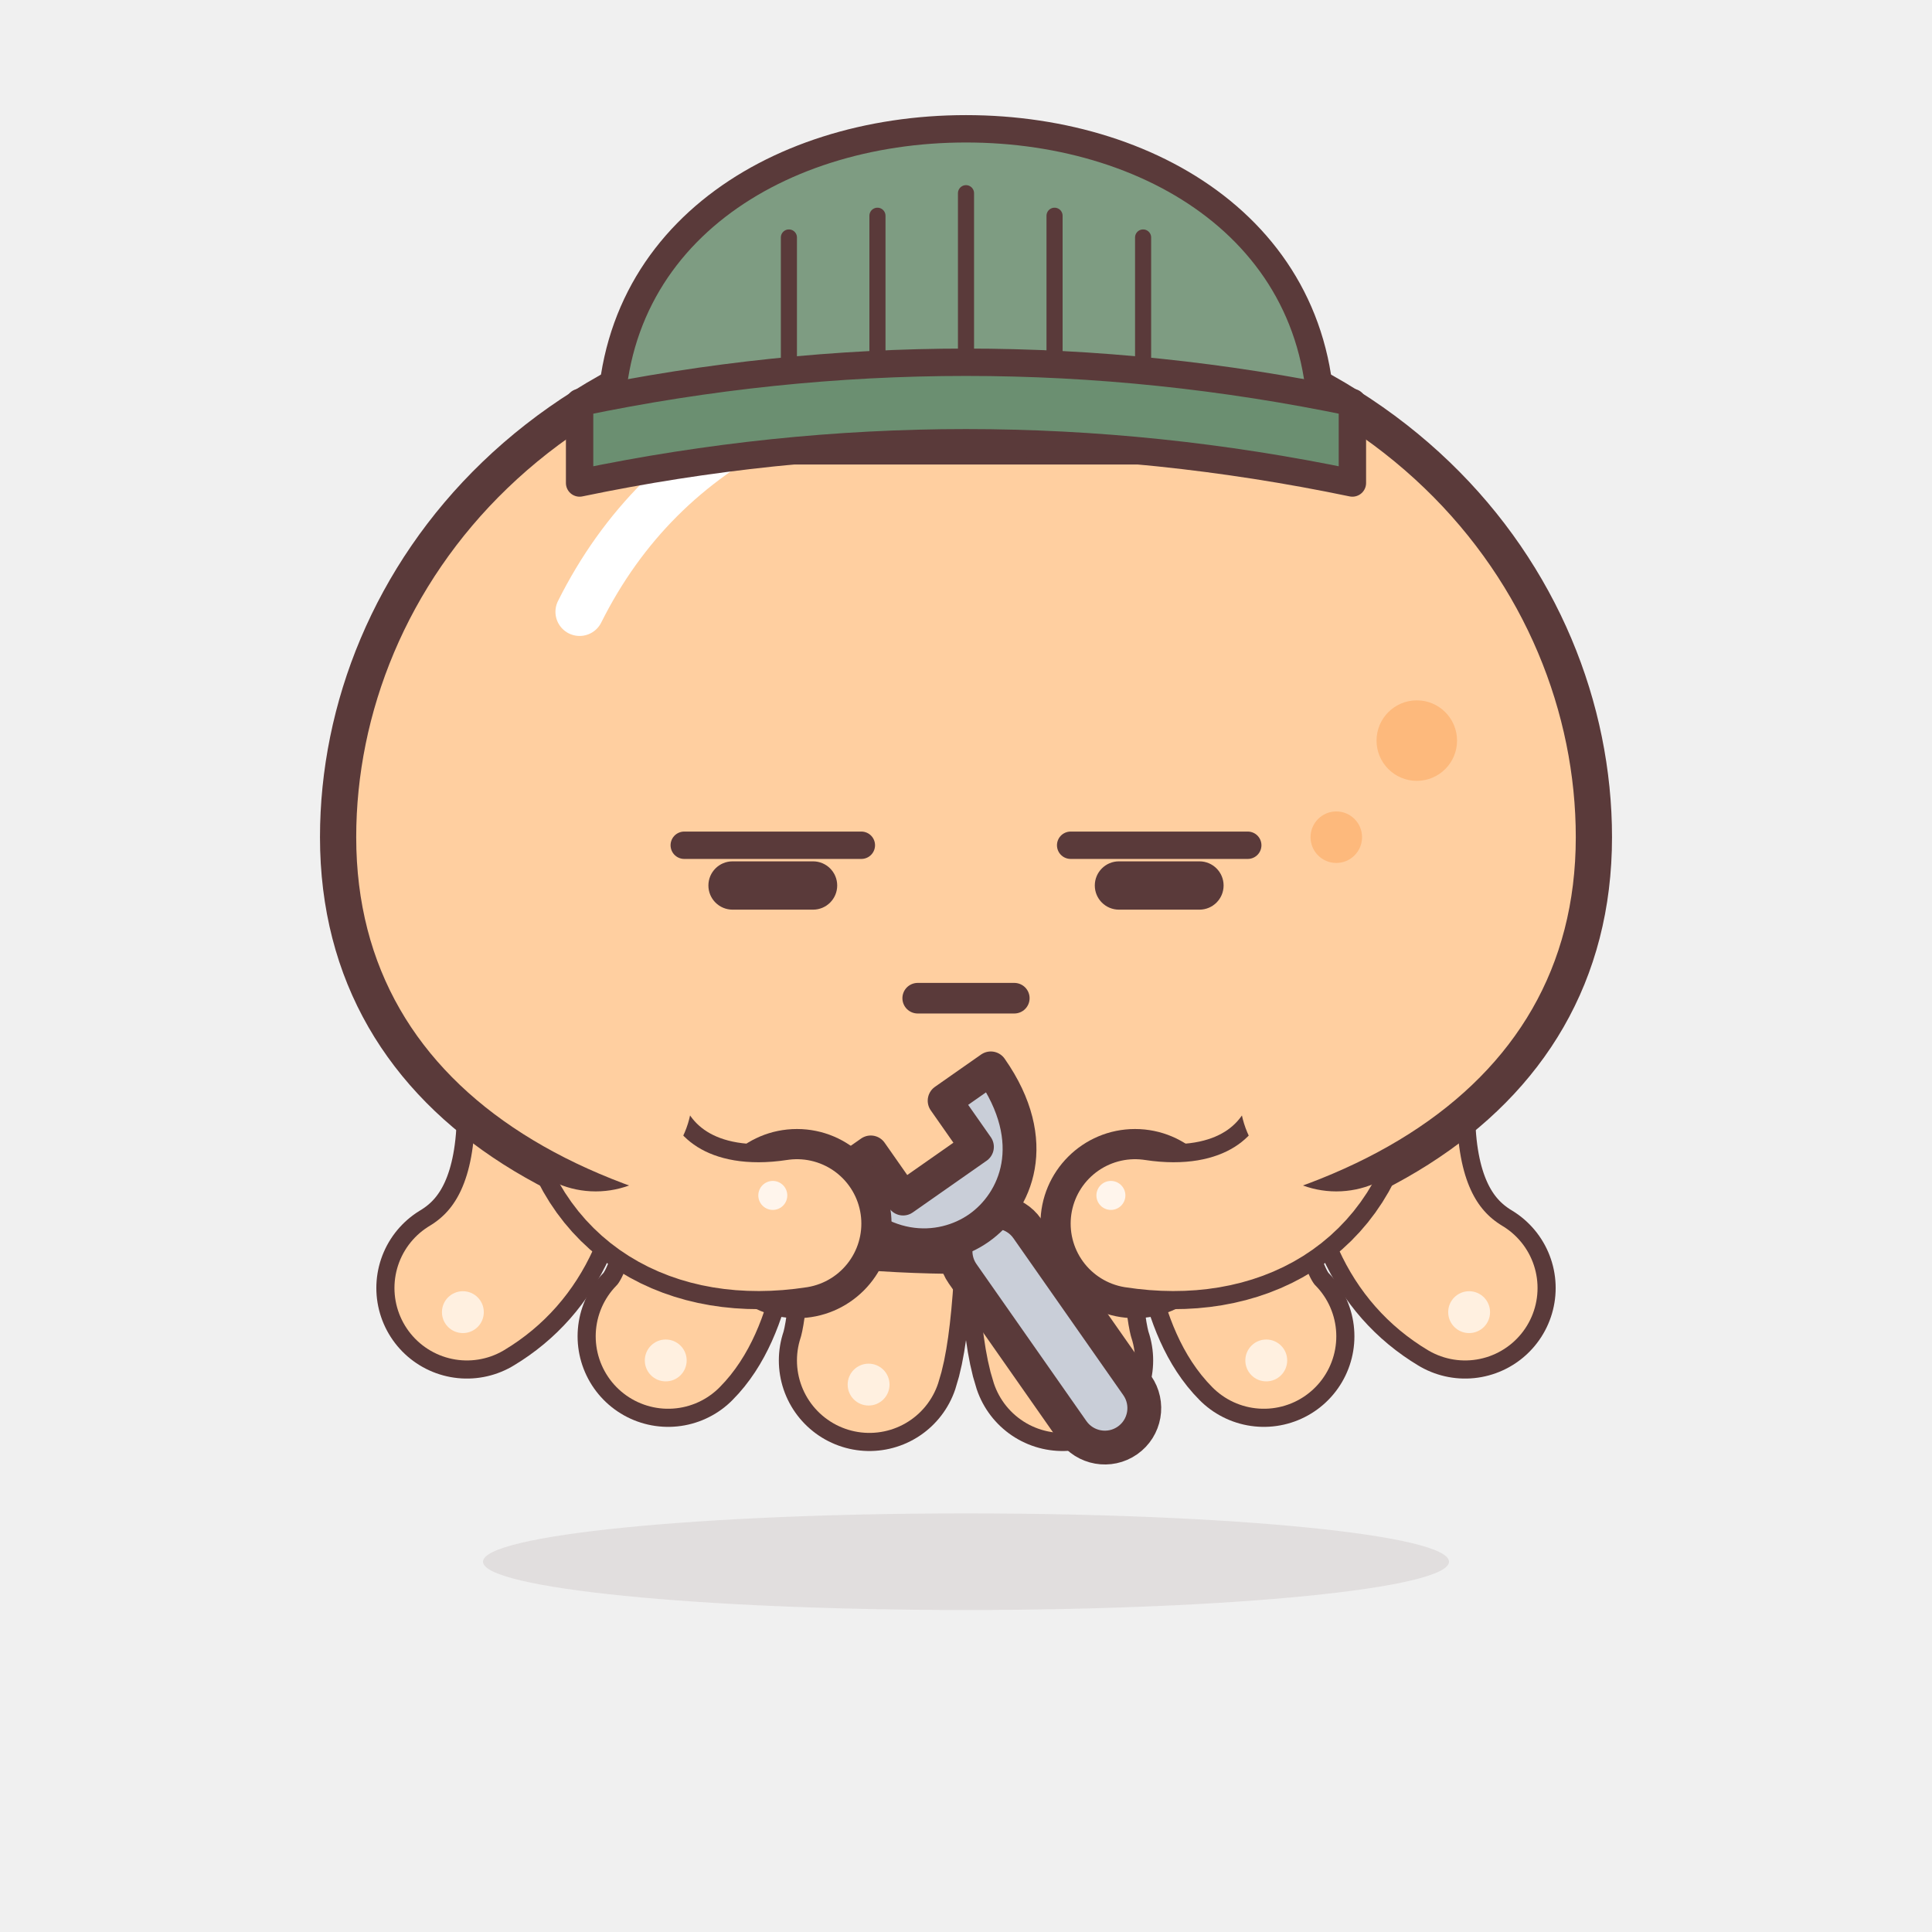
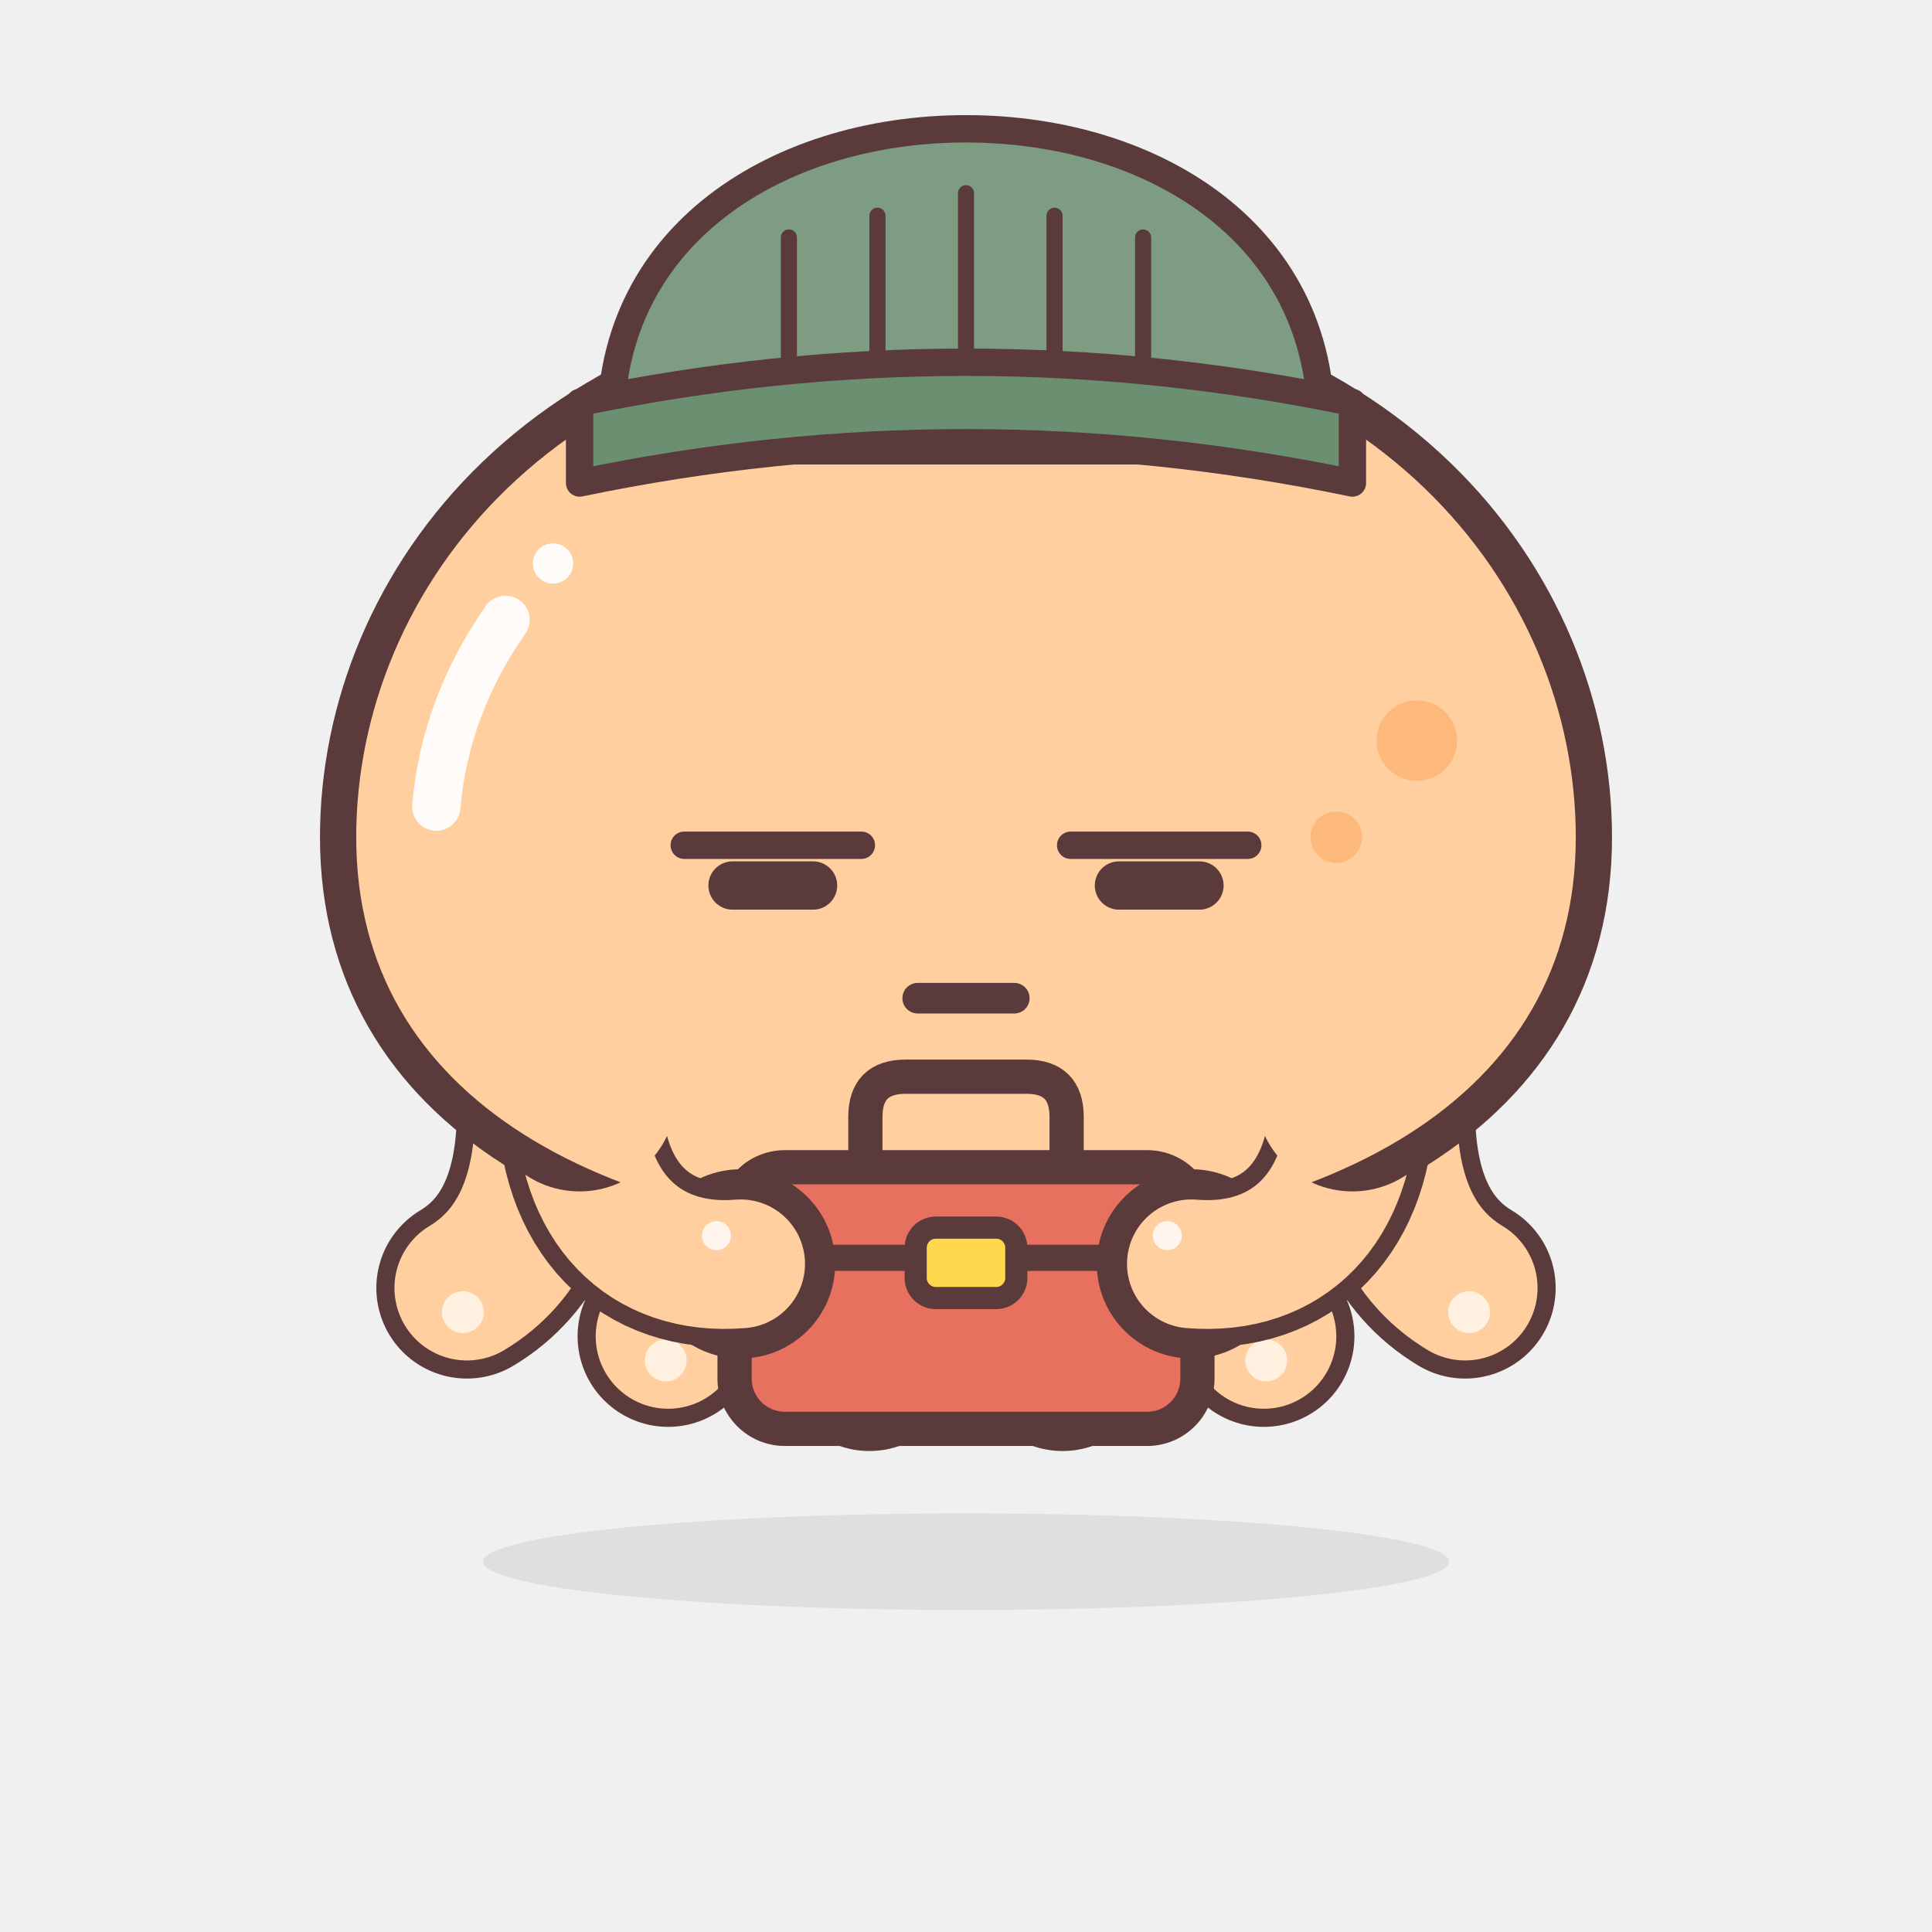
<svg xmlns="http://www.w3.org/2000/svg" viewBox="0 0 240 240" width="240" height="240">
+   <defs>
+     <clipPath id="ISTP-head">
+       <path d="M120 38 C 172 38, 198 72, 198 104 C 198 138, 166 156, 120 156 C 74 156, 42 138, 42 104 C 42 72, 68 38, 120 38 Z" />
+     </clipPath>
+   </defs>
  <ellipse cx="120" cy="194" rx="60" ry="6" fill="#5A3A3A" opacity="0.10" />
  <g fill="none" stroke-linecap="round" stroke-linejoin="round">
    <g stroke="#5A3A3A" stroke-width="22.5">
      <path d="M68 138 Q 68 154, 58 160" />
      <path d="M89 138 Q 89 160, 83 166" />
      <path d="M110 138 Q 110 163, 108 169" />
      <path d="M130 138 Q 130 163, 132 169" />
      <path d="M151 138 Q 151 160, 157 166" />
      <path d="M172 138 Q 172 154, 182 160" />
    </g>
    <g stroke="#FFCFA0" stroke-width="18">
      <path d="M68 138 Q 68 154, 58 160" />
      <path d="M89 138 Q 89 160, 83 166" />
      <path d="M110 138 Q 110 163, 108 169" />
      <path d="M130 138 Q 130 163, 132 169" />
      <path d="M151 138 Q 151 160, 157 166" />
      <path d="M172 138 Q 172 154, 182 160" />
    </g>
  </g>
  <g fill="none" stroke-linecap="round" stroke-linejoin="round">
    <g stroke="#5A3A3A" stroke-width="19.5" />
    <g stroke="#FFCFA0" stroke-width="15" />
  </g>
  <g fill="#FFF0E0">
    <circle cx="57.5" cy="163" r="2.6" />
    <circle cx="82.7" cy="169" r="2.6" />
    <circle cx="107.9" cy="172" r="2.6" />
    <circle cx="132.1" cy="172" r="2.6" />
    <circle cx="157.3" cy="169" r="2.6" />
    <circle cx="182.5" cy="163" r="2.6" />
  </g>
  <path d="M120 38 C 172 38, 198 72, 198 104 C 198 138, 166 156, 120 156 C 74 156, 42 138, 42 104 C 42 72, 68 38, 120 38 Z" fill="#FFCFA0" stroke="#5A3A3A" stroke-width="4.5" />
  <g fill="#FDB97C">
    <circle cx="176" cy="92" r="5" />
    <circle cx="166" cy="104" r="3.2" />
  </g>
-   <path d="M72 76 Q 80 60, 96 52" fill="none" stroke="#FFFFFF" stroke-width="6" stroke-linecap="round" />
+   <path d="M54.2 100.2 A 66 54 0 0 1 62.8 77.0" fill="none" stroke="#FFFFFF" stroke-width="6" stroke-linecap="round" opacity="0.92" />
+   <circle cx="68.7" cy="70.0" r="2.5" fill="#FFFFFF" opacity="0.92" />
  <path d="M76 56 C 74 30, 96 16, 120 16 C 144 16, 166 30, 164 56 Z" fill="#7E9C82" stroke="#5A3A3A" stroke-width="3.4" stroke-linejoin="round" />
  <path d="M98 29.5 L 98 48" fill="none" stroke="#5A3A3A" stroke-width="2" stroke-linecap="round" stroke-linejoin="round" />
  <path d="M109 26.8 L 109 48" fill="none" stroke="#5A3A3A" stroke-width="2" stroke-linecap="round" stroke-linejoin="round" />
  <path d="M120 24.0 L 120 48" fill="none" stroke="#5A3A3A" stroke-width="2" stroke-linecap="round" stroke-linejoin="round" />
  <path d="M131 26.8 L 131 48" fill="none" stroke="#5A3A3A" stroke-width="2" stroke-linecap="round" stroke-linejoin="round" />
  <path d="M142 29.5 L 142 48" fill="none" stroke="#5A3A3A" stroke-width="2" stroke-linecap="round" stroke-linejoin="round" />
  <path d="M72 50 Q 120 40, 168 50 L 168 60 Q 120 50, 72 60 Z" fill="#6B8F71" stroke="#5A3A3A" stroke-width="3.4" stroke-linejoin="round" />
  <rect x="88" y="107" width="16" height="6" rx="3" fill="#5A3A3A" />
  <path d="M85 105 L 107 105" fill="none" stroke="#5A3A3A" stroke-width="3.4" stroke-linecap="round" stroke-linejoin="round" />
  <rect x="136" y="107" width="16" height="6" rx="3" fill="#5A3A3A" />
  <path d="M133 105 L 155 105" fill="none" stroke="#5A3A3A" stroke-width="3.4" stroke-linecap="round" stroke-linejoin="round" />
  <path d="M114 124 L 126 124" fill="none" stroke="#5A3A3A" stroke-width="3.8" stroke-linecap="round" stroke-linejoin="round" />
-   <g transform="translate(124 156) scale(1.4) translate(-124 -156)">
-     <g transform="rotate(-35 124 156)">
-       <rect x="120.5" y="152" width="7" height="24" rx="3.5" fill="#C9CED8" stroke="#5A3A3A" stroke-width="3" />
-       <path d="M115 142 C 115 150, 120 153, 124 153 C 128 153, 133 150, 133 142 L 128 142 L 128 147 L 120 147 L 120 142 Z" fill="#C9CED8" stroke="#5A3A3A" stroke-width="3" stroke-linejoin="round" />
-     </g>
+   <g transform="translate(120 130) scale(1.25) translate(-120 -130)">
+     <path d="M110 143 L 110 137 Q 110 133, 114 133 L 126 133 Q 130 133, 130 137 L 130 143" fill="none" stroke="#5A3A3A" stroke-width="3.4" stroke-linecap="round" stroke-linejoin="round" />
+     <rect x="97" y="142" width="46" height="26" rx="5" fill="#E8705F" stroke="#5A3A3A" stroke-width="3.4" />
+     <path d="M97 151 L 143 151" fill="none" stroke="#5A3A3A" stroke-width="2.6" stroke-linecap="round" stroke-linejoin="round" />
+     <rect x="115" y="148" width="10" height="7" rx="2" fill="#FFD84D" stroke="#5A3A3A" stroke-width="2.2" />
  </g>
  <mask id="ISTP-arms" maskUnits="userSpaceOnUse" x="0" y="0" width="240" height="240">
    <rect width="240" height="240" fill="#fff" />
-     <circle cx="74.0" cy="136.0" r="12" fill="#000" />
-     <circle cx="166.0" cy="136.0" r="12" fill="#000" />
+     <circle cx="72.0" cy="136.0" r="12" fill="#000" />
+     <circle cx="168.0" cy="136.0" r="12" fill="#000" />
  </mask>
  <g mask="url(#ISTP-arms)">
    <g stroke="#5A3A3A" stroke-width="20.5" fill="none" stroke-linecap="round">
-       <path d="M74 136 C 76 148, 86 154, 99 152" />
-       <path d="M166 136 C 164 148, 154 154, 141 152" />
+       <path d="M72 136 C 72 150, 80 158, 92 157" />
+       <path d="M168 136 C 168 150, 160 158, 148 157" />
    </g>
-     <circle cx="99.0" cy="152.0" r="11.75" fill="#5A3A3A" />
-     <circle cx="141.0" cy="152.0" r="11.75" fill="#5A3A3A" />
+     <circle cx="92.0" cy="157.0" r="11.75" fill="#5A3A3A" />
+     <circle cx="148.0" cy="157.0" r="11.75" fill="#5A3A3A" />
    <g stroke="#FFCFA0" stroke-width="16" fill="none" stroke-linecap="round">
-       <path d="M74 136 C 76 148, 86 154, 99 152" />
-       <path d="M166 136 C 164 148, 154 154, 141 152" />
+       <path d="M72 136 C 72 150, 80 158, 92 157" />
+       <path d="M168 136 C 168 150, 160 158, 148 157" />
    </g>
-     <circle cx="99.0" cy="152.0" r="7.25" fill="#FFCFA0" />
-     <circle cx="141.0" cy="152.0" r="7.25" fill="#FFCFA0" />
-     <circle cx="96.0" cy="148.5" r="1.8" fill="#FFFFFF" opacity="0.8" />
-     <circle cx="138.0" cy="148.5" r="1.8" fill="#FFFFFF" opacity="0.8" />
+     <circle cx="92.0" cy="157.0" r="7.25" fill="#FFCFA0" />
+     <circle cx="148.0" cy="157.0" r="7.25" fill="#FFCFA0" />
+     <circle cx="89.0" cy="153.5" r="1.8" fill="#FFFFFF" opacity="0.8" />
+     <circle cx="145.0" cy="153.5" r="1.8" fill="#FFFFFF" opacity="0.8" />
  </g>
</svg>
